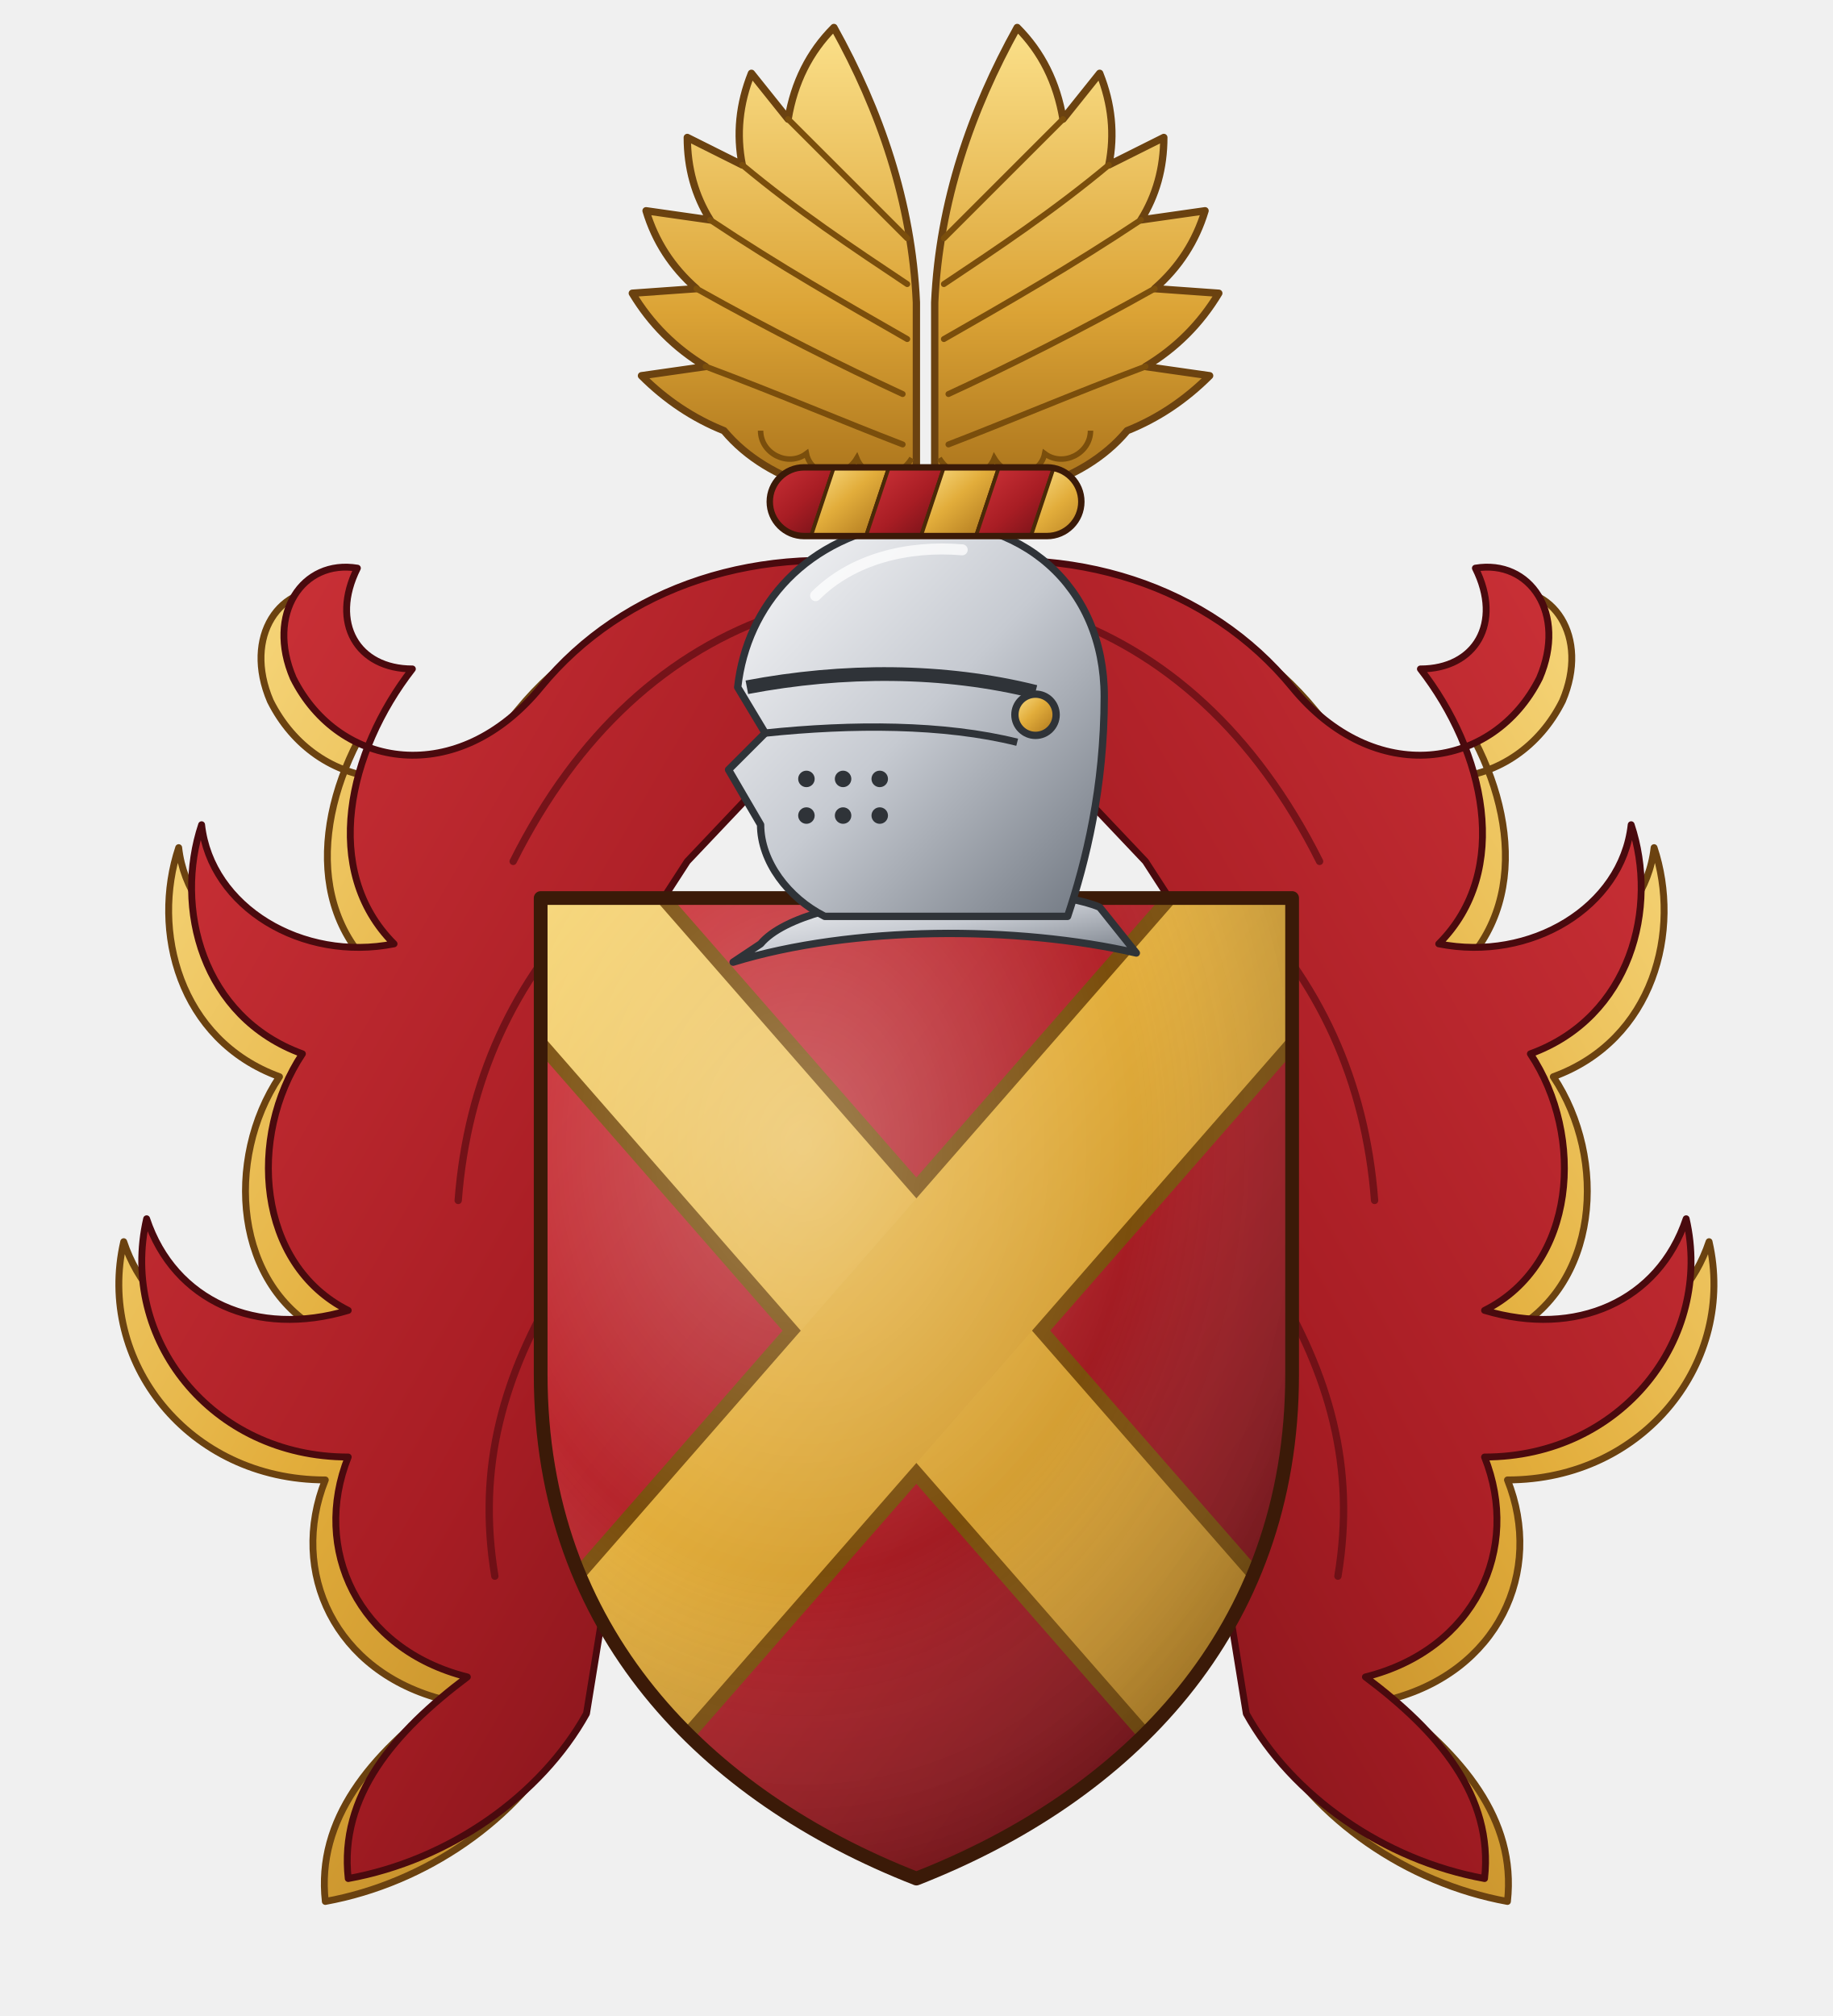
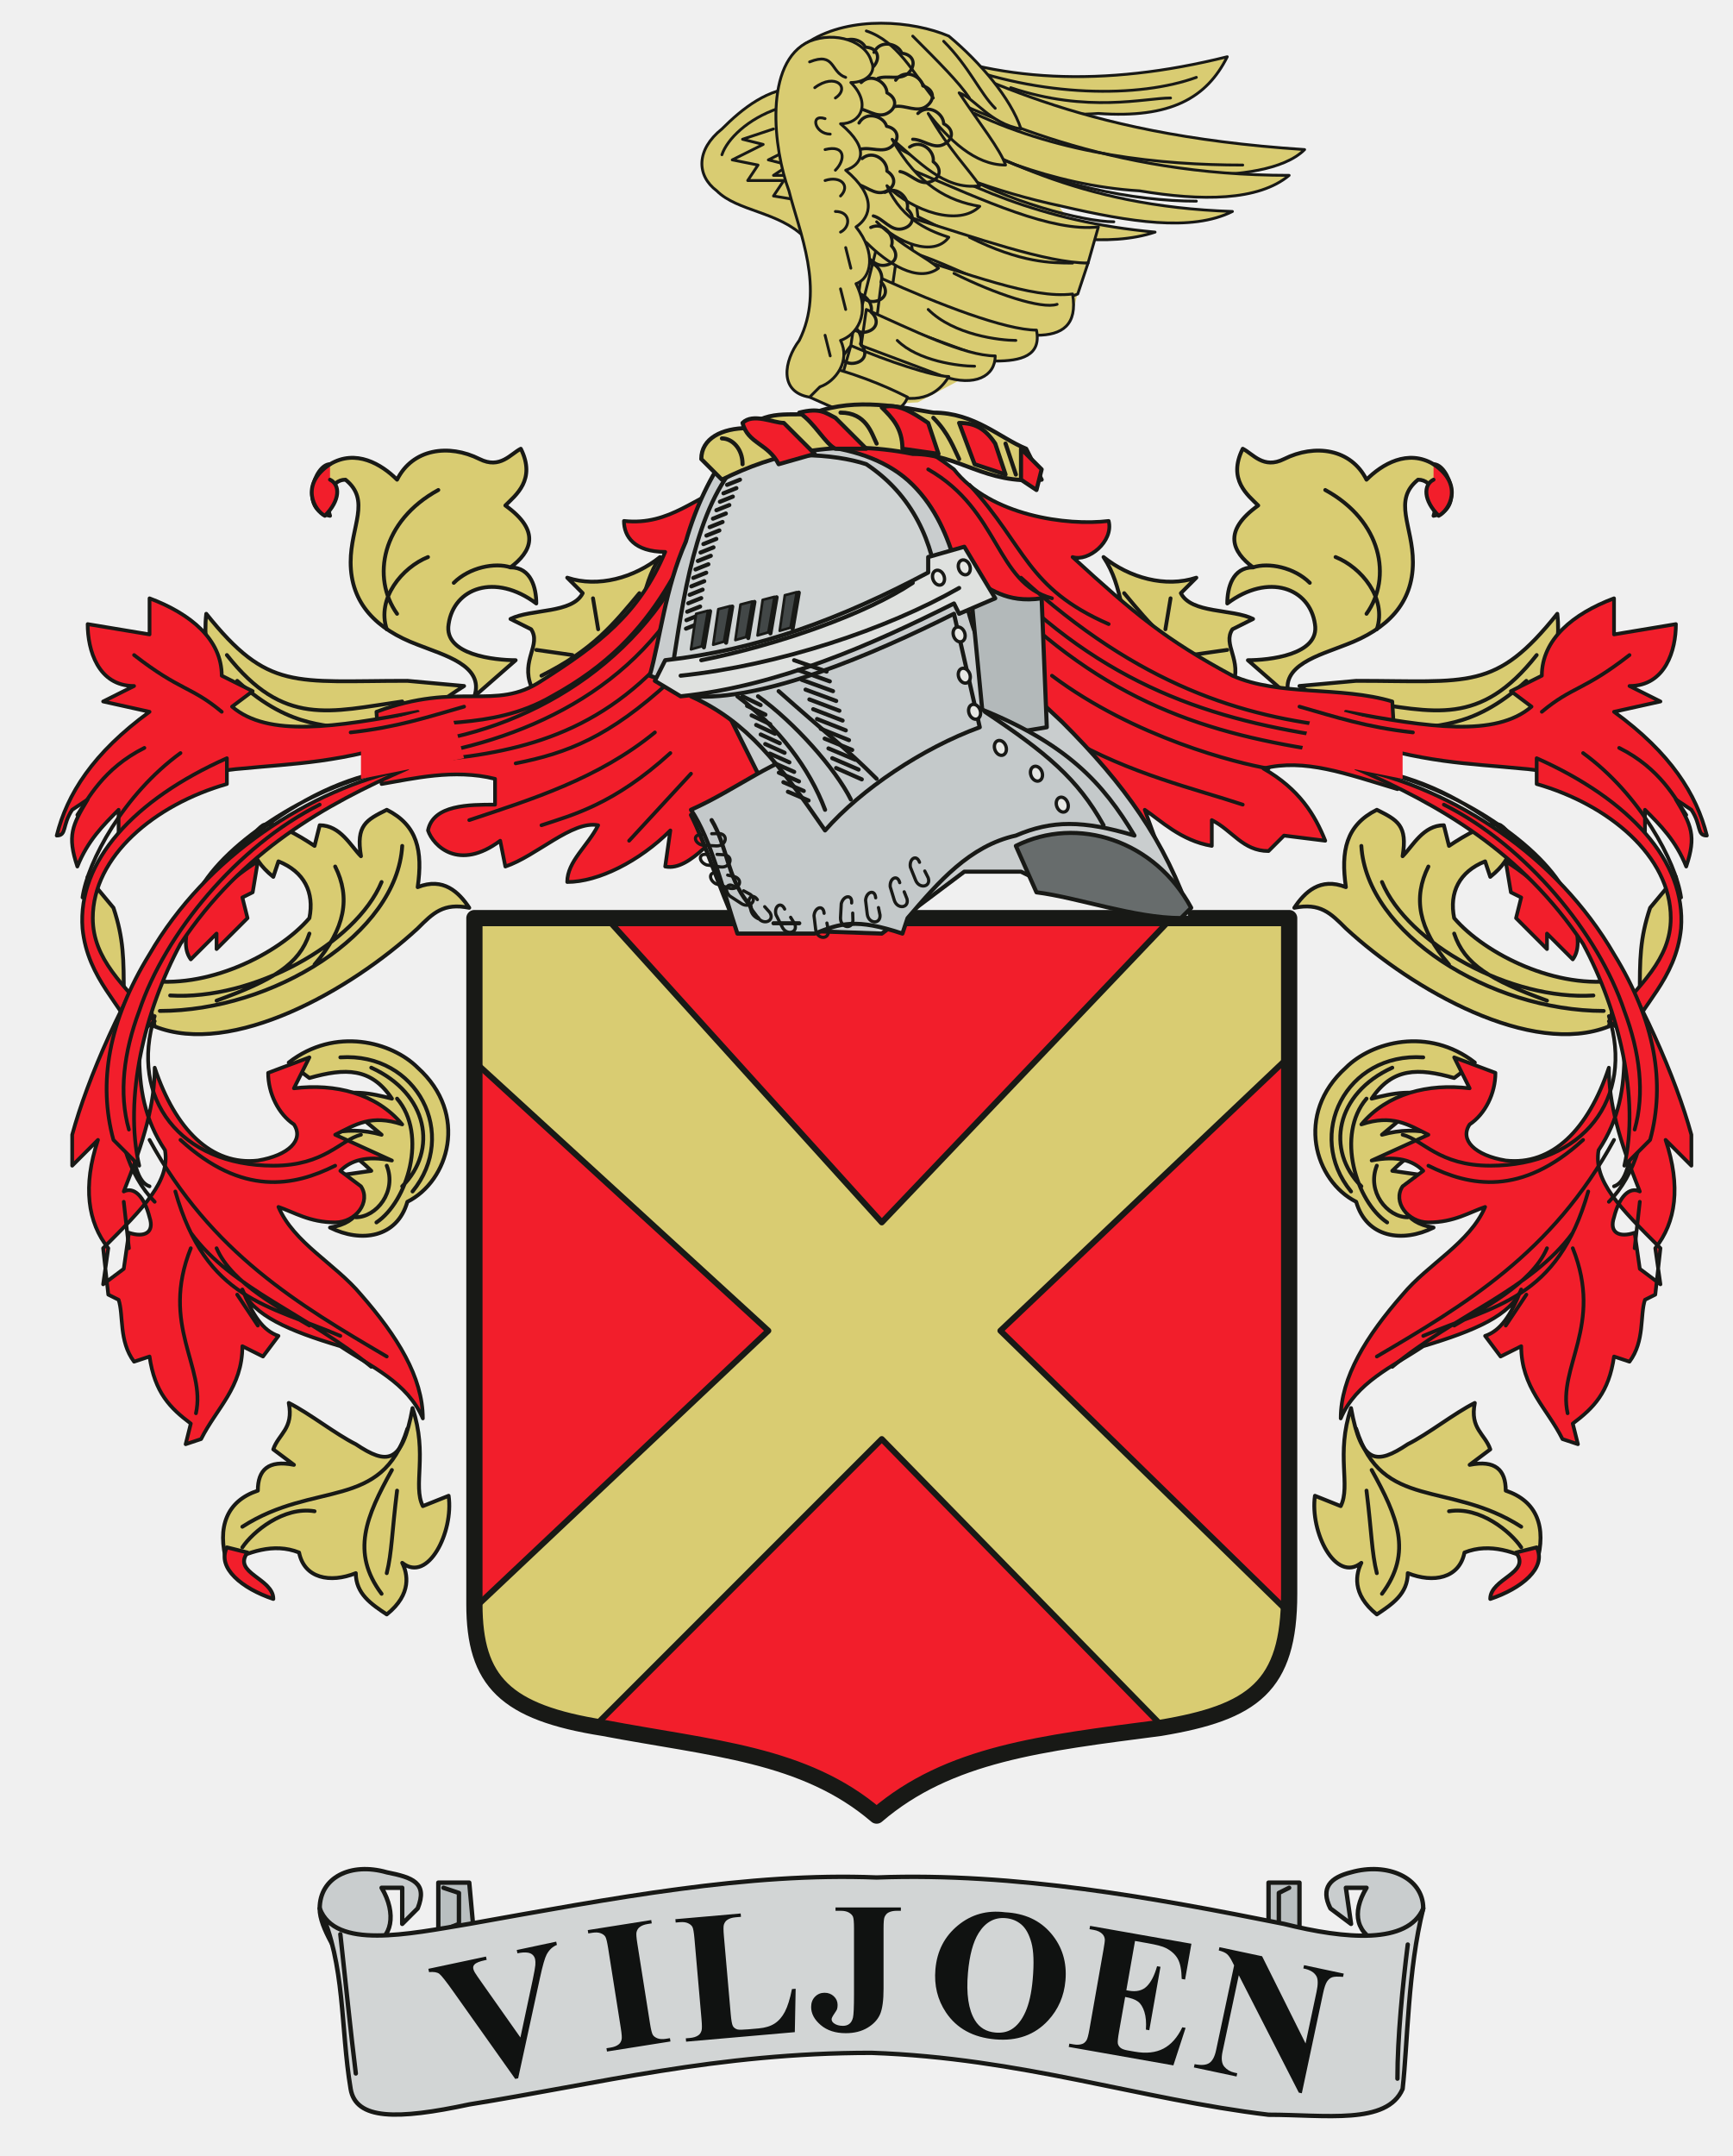
- <svg xmlns="http://www.w3.org/2000/svg" viewBox="0 0 400 440" role="img" aria-labelledby="t">
+ <svg xmlns="http://www.w3.org/2000/svg" width="1008" height="1254" viewBox="0 0 336 418" fill="none" stroke="#181916" stroke-width="0.72" stroke-linecap="round" stroke-linejoin="round">
  <defs>
-     <linearGradient id="gold" x1="0" y1="0" x2="1" y2="1">
-       <stop offset="0" stop-color="#fbe08a" />
-       <stop offset=".45" stop-color="#e2ad3b" />
-       <stop offset="1" stop-color="#a8711a" />
-     </linearGradient>
-     <linearGradient id="goldV" x1="0" y1="0" x2="0" y2="1">
-       <stop offset="0" stop-color="#fbe08a" />
-       <stop offset=".6" stop-color="#dca436" />
-       <stop offset="1" stop-color="#a8711a" />
-     </linearGradient>
-     <linearGradient id="red" x1="0" y1="0" x2="1" y2="1">
-       <stop offset="0" stop-color="#d0343a" />
-       <stop offset=".55" stop-color="#a81d24" />
-       <stop offset="1" stop-color="#6e1016" />
-     </linearGradient>
-     <linearGradient id="steel" x1="0" y1="0" x2="1" y2="1">
-       <stop offset="0" stop-color="#fbfbfc" />
-       <stop offset=".5" stop-color="#c6cad1" />
-       <stop offset="1" stop-color="#6f7680" />
-     </linearGradient>
-     <radialGradient id="sheen" cx=".35" cy=".25" r=".8">
-       <stop offset="0" stop-color="#fff" stop-opacity=".28" />
-       <stop offset=".55" stop-color="#fff" stop-opacity="0" />
-       <stop offset="1" stop-color="#000" stop-opacity=".22" />
-     </radialGradient>
-     <clipPath id="shieldClip">
-       <path d="M118,196 H282 V300 C282,356 246,392 200,410 C154,392 118,356 118,300 Z" />
+     <path id="shield-outline" d="M92 178 H250 V309 C250 327 243 332 225 335 C202 338 184 340 170 352 C156 340 138 339 117 335 C98 332 92 326 92 311 Z" />
+     <clipPath id="shield-clip">
+       <use href="#shield-outline" />
    </clipPath>
-     <g id="mantle">
-       <path fill="url(#gold)" stroke="#6b4210" stroke-width="1.5" stroke-linejoin="round" transform="translate(-5,5)" d="M198,124 C166,118 136,128 118,150 C100,172 74,168 64,148 C58,134 66,122 78,124            C72,136 78,146 90,146 C76,164 70,190 86,206 C66,210 46,198 44,180            C38,198 44,222 66,230 C54,248 56,276 76,286 C56,292 38,284 32,266            C26,292 46,318 76,318 C68,338 78,360 102,366 C86,378 74,392 76,410            C98,406 118,392 128,374 L140,300 L128,222 L150,188 L186,150 Z" />
-       <path fill="url(#red)" stroke="#4a0a0e" stroke-width="1.5" stroke-linejoin="round" d="M198,124 C166,118 136,128 118,150 C100,172 74,168 64,148 C58,134 66,122 78,124            C72,136 78,146 90,146 C76,164 70,190 86,206 C66,210 46,198 44,180            C38,198 44,222 66,230 C54,248 56,276 76,286 C56,292 38,284 32,266            C26,292 46,318 76,318 C68,338 78,360 102,366 C86,378 74,392 76,410            C98,406 118,392 128,374 L140,300 L128,222 L150,188 L186,150 Z" />
-       <g fill="none" stroke="#5a0c11" stroke-width="1.6" stroke-linecap="round" opacity=".7">
-         <path d="M170,134 C146,142 126,160 112,188" />
-         <path d="M130,196 C112,214 102,236 100,262" />
-         <path d="M122,280 C110,300 104,320 108,344" />
-       </g>
-     </g>
-     <g id="wing">
-       <path fill="url(#goldV)" stroke="#6b4210" stroke-width="1.6" stroke-linejoin="round" d="M200,108 C186,110 168,106 158,94 Q148,90 140,82 L154,80 Q144,74 138,64 L152,63            Q144,56 141,46 L155,48 Q150,40 150,30 L162,36 Q160,26 164,16 L172,26 Q174,14 182,6            C192,24 199,44 200,66 Z" />
-       <g fill="none" stroke="#7a4e0c" stroke-width="1.3" stroke-linecap="round">
-         <path d="M154,80 C170,86 184,92 197,97" />
-         <path d="M152,63 C168,72 184,80 197,86" />
-         <path d="M155,48 C170,58 184,66 198,74" />
-         <path d="M162,36 C174,46 186,54 198,62" />
-         <path d="M172,26 C182,36 190,44 198,52" />
-       </g>
-       <path fill="none" stroke="#7a4e0c" stroke-width="1.2" d="M199,100 C196,105 189,105 187,100 C184,105 177,104 176,99 C172,102 166,99 166,94" />
-     </g>
  </defs>
-   <use href="#mantle" />
-   <use href="#mantle" transform="translate(400,0) scale(-1,1)" />
-   <g>
-     <path d="M118,196 H282 V300 C282,356 246,392 200,410 C154,392 118,356 118,300 Z" fill="url(#red)" />
-     <g clip-path="url(#shieldClip)" stroke-linecap="butt">
-       <g stroke="#7a4e0c" stroke-width="44">
-         <path d="M100,176 L315,422" />
-         <path d="M300,176 L85,422" />
-       </g>
-       <g stroke="url(#gold)" stroke-width="38">
-         <path d="M100,176 L315,422" />
-         <path d="M300,176 L85,422" />
-       </g>
-     </g>
-     <path d="M118,196 H282 V300 C282,356 246,392 200,410 C154,392 118,356 118,300 Z" fill="url(#sheen)" />
-     <path d="M118,196 H282 V300 C282,356 246,392 200,410 C154,392 118,356 118,300 Z" fill="none" stroke="#3b1a08" stroke-width="3" stroke-linejoin="round" />
-   </g>
-   <g stroke="#2f3338" stroke-width="1.6" stroke-linejoin="round">
-     <path fill="url(#steel)" d="M166,206 C176,194 226,192 240,198 L248,208 C222,202 186,202 160,210 Z" />
-     <path fill="url(#steel)" d="M180,200 C172,196 166,188 166,180 L159,168 L167,160 L161,150 C163,132 176,117 198,114          C223,112 241,128 241,152 C241,172 237,188 233,200 Z" />
-     <path fill="none" stroke-width="3" d="M163,150 C184,146 206,146 226,151" />
-     <path fill="none" d="M167,160 C186,158 206,158 222,162" />
-     <g fill="#2f3338" stroke="none">
-       <circle cx="176" cy="170" r="1.8" />
-       <circle cx="184" cy="170" r="1.8" />
-       <circle cx="192" cy="170" r="1.8" />
-       <circle cx="176" cy="178" r="1.8" />
-       <circle cx="184" cy="178" r="1.8" />
-       <circle cx="192" cy="178" r="1.8" />
-     </g>
-     <circle cx="226" cy="156" r="4.5" fill="url(#gold)" />
-     <path fill="none" stroke="#fff" stroke-width="2.4" stroke-linecap="round" opacity=".75" d="M178,130 C186,122 198,119 210,120" />
-   </g>
-   <use href="#wing" />
-   <use href="#wing" transform="translate(404,0) scale(-1,1)" />
-   <g>
-     <clipPath id="torseClip">
-       <rect x="168" y="102" width="68" height="15" rx="7.5" />
-     </clipPath>
-     <g clip-path="url(#torseClip)" stroke="#4a2a08" stroke-width=".8">
-       <path fill="url(#gold)" d="M158,102 h12 l-5,15 h-12 z" />
-       <path fill="url(#red)" d="M170,102 h12 l-5,15 h-12 z" />
-       <path fill="url(#gold)" d="M182,102 h12 l-5,15 h-12 z" />
-       <path fill="url(#red)" d="M194,102 h12 l-5,15 h-12 z" />
-       <path fill="url(#gold)" d="M206,102 h12 l-5,15 h-12 z" />
-       <path fill="url(#red)" d="M218,102 h12 l-5,15 h-12 z" />
-       <path fill="url(#gold)" d="M230,102 h12 l-5,15 h-12 z" />
-       <path fill="url(#red)" d="M242,102 h12 l-5,15 h-12 z" />
-     </g>
-     <rect x="168" y="102" width="68" height="15" rx="7.5" fill="none" stroke="#3b1a08" stroke-width="1.4" />
+   <g id="mantling-gold" stroke-width="0.75">
+     <g id="gold-left">
+       <path d="M92 135 C94 129 86 127 81 125 C73 122 68 117 68 109 C68 102 72 97 67 93 C64 93 63 97 64 100 C58 99 61 90 64 90 C69 87 74 90 77 93 C80 87 87 86 93 89 C97 91 99 88 101 87 C104 93 100 96 98 98 C105 103 103 107 99 110 C103 110 104 114 104 117 C96 111 88 114 87 121 C86 127 96 128 100 128 Z" fill="#d9cc72" />
+       <path d="M64 90 C58 94 61 99 63 100 C66 97 66 94 64 93" fill="#f21e2b" />
+       <path d="M77 119 C72 112 74 101 85 95 M75 122 C73 116 78 110 83 108 M88 113 C91 110 96 109 99 110" fill="none" />
+       <path d="M103 133 C101 128 105 125 103 122 L99 120 C103 118 111 119 113 115 L110 112 C116 114 123 112 128 108 C124 114 125 120 121 127 L119 128 L120 132 L114 130 C111 135 106 133 103 133 Z" fill="#d9cc72" />
+       <path d="M105 131 C115 126 119 121 124 115 M111 127 L104 126 M116 122 L115 116" fill="none" />
+       <path d="M40 119 C52 134 57 132 79 132 L90 133 C82 138 78 143 73 145 L67 143 L67 145 C60 143 57 145 52 141 L49 143 L47 139 L43 142 C43 133 39 128 40 119 Z" fill="#d9cc72" />
+       <path d="M44 127 C55 141 64 138 78 136 M46 132 C57 142 64 140 70 142" fill="none" />
+       <path d="M17 170 C15 183 20 187 24 193 C24 186 24 182 22 176 Z" fill="#d9cc72" />
+       <path d="M28 190 C40 192 54 185 60 178 C61 173 59 169 54 167 L53 170 C48 166 48 162 51 160 C53 159 58 162 61 164 L62 160 C66 160 68 164 70 166 C69 160 71 159 75 157 C81 160 82 165 81 172 C86 170 89 173 91 176 C86 175 84 177 81 180 C68 192 45 205 30 199 Z" fill="#d9cc72" />
+       <path d="M31 196 C53 196 77 181 78 164 M33 193 C49 194 69 183 74 171 M42 194 C53 190 58 187 60 181 M61 187 C67 180 68 174 65 168" fill="none" />
+       <path d="M56 206 C65 199 76 202 81 207 C91 216 87 229 79 233 C77 240 70 241 64 238 C70 237 71 233 68 231 L65 228 L72 227 C69 224 66 222 63 222 L58 224 C60 220 67 218 74 220 L68 215 L62 213 C68 211 72 212 76 213 C72 207 67 207 60 209 Z" fill="#d9cc72" />
+       <path d="M66 205 C81 204 89 220 80 231 M72 207 C83 212 85 223 78 230 M77 213 C83 220 79 233 73 237 M75 226 C77 231 73 236 69 236" fill="none" />
+       <path d="M80 273 C78 284 75 284 69 280 C65 278 60 274 56 272 C57 277 54 278 53 281 L57 284 C52 283 50 285 50 289 C44 291 42 296 44 303 C48 301 53 299 58 301 C59 306 64 307 69 305 C69 309 72 311 75 313 C80 309 79 305 78 303 C83 307 88 297 87 290 L82 292 C80 288 83 282 80 273 Z" fill="#d9cc72" />
+       <path d="M44 300 C42 304 47 308 53 310 C53 306 45 305 48 301 Z" fill="#f21e2b" />
+       <path d="M79 277 C74 293 61 287 47 296 M76 285 C71 294 68 301 74 309 M77 289 C76 297 76 301 75 305 M61 293 C55 292 49 297 47 300" fill="none" />
+     </g>
+     <use href="#gold-left" transform="translate(342 0) scale(-1 1)" />
+   </g>
+   <g id="mantling-red">
+     <path d="M73 138 C89 132 96 138 105 132 C116 125 124 119 129 107 C123 107 121 104 121 101 C130 102 135 96 142 94 L143 88 C149 84 157 86 163 85 C173 82 181 88 185 91 C192 100 207 102 215 101 C216 105 211 109 208 108 C220 119 226 124 239 131 C248 135 260 133 270 136 L271 153 C261 150 253 147 245 149 C252 153 255 158 257 163 L249 162 L246 165 C241 165 239 161 235 159 L235 164 C229 163 225 159 222 157 L226 168 C218 168 213 163 209 160 C211 166 209 166 207 168 C201 165 200 159 196 157 L144 158 C139 161 134 169 129 168 L130 161 C124 167 116 171 110 171 C110 167 114 164 116 160 C111 159 104 166 98 168 L97 163 C89 169 84 164 83 161 C84 156 91 156 96 156 L96 151 C88 149 80 151 74 152 Z" fill="#f21e2b" />
+     <path d="M141 92 C132 107 129 123 107 135 C95 142 82 139 77 142 M136 102 C127 127 104 141 82 144 M135 111 C124 134 101 144 79 147 M135 120 C121 140 105 145 88 147 M130 132 C118 143 110 146 100 148 M127 142 C116 151 103 155 91 159 M130 146 C119 156 111 158 105 160 M134 150 L122 163 M180 91 C194 99 193 113 204 116 M188 94 C199 106 199 114 215 121 M198 112 C221 133 241 139 260 141 M199 117 C220 136 241 141 266 144 M201 122 C222 140 242 144 267 147 M204 131 C220 143 240 148 246 149 M207 143 C219 150 232 153 241 156 M209 149 L221 160" fill="none" />
+     <g id="red-left">
+       <path d="M81 143 C66 148 57 148 47 149 C33 150 27 158 23 164 L23 157 C20 160 17 163 15 168 C13 162 14 160 17 155 L14 157 C12 160 13 162 11 162 C13 154 18 146 29 138 L20 136 L26 133 C19 133 17 126 17 121 L29 123 L29 116 C37 119 43 124 43 131 L49 134 L45 137 C52 143 65 141 81 138 Z" fill="#f21e2b" />
+       <path d="M26 127 C35 134 37 133 43 138 M28 145 C20 149 17 155 15 158 M35 146 C24 154 17 167 16 174" fill="none" />
+       <path d="M44 147 C26 155 15 167 16 180 C17 190 24 195 26 201 L30 198 C24 191 18 186 18 178 C18 166 30 156 44 152 Z" fill="#f21e2b" />
+       <path d="M78 149 C59 151 42 166 32 181 C24 193 17 209 14 220 L14 226 L19 221 C16 230 17 237 21 242 L20 249 L24 246 L25 239 C28 240 30 239 29 236 C28 232 26 230 24 231 C28 221 30 214 30 207 C34 219 41 226 50 225 C56 224 59 221 57 218 C54 216 52 212 52 208 L60 205 L57 211 C65 210 73 212 78 218 C72 216 69 218 65 220 L76 225 C71 224 68 225 66 227 L70 230 C72 233 69 237 65 237 C60 237 57 235 54 234 C57 241 65 245 70 251 C77 259 82 267 82 275 C79 268 72 265 66 261 C56 258 49 255 47 250 C49 255 51 258 54 259 L51 263 L47 261 C47 269 42 273 39 279 L36 280 L37 276 C33 273 30 270 29 263 L26 264 C23 260 24 255 23 252 L21 251 L20 242 C28 234 33 229 32 223 C28 217 27 211 27 204 C28 191 37 175 50 167 L49 173 L47 174 L48 178 L42 184 L42 181 L37 186 C34 182 39 174 39 172 C45 162 63 151 78 149 Z" fill="#f21e2b" />
+       <path d="M69 153 C41 163 24 190 23 209 C22 219 25 228 30 233 M25 221 C26 223 26 229 29 230 M24 233 L25 242 M30 197 C25 213 35 226 53 226 C63 226 66 221 70 220 M35 221 C47 232 57 230 65 226 M29 221 C41 243 58 253 75 263 M34 231 C40 252 52 253 66 259 M37 239 C45 250 60 255 72 265 M37 242 C31 257 40 265 38 274 M46 251 L50 257 M42 242 C45 249 55 254 60 257" fill="none" />
+     </g>
+     <use href="#red-left" transform="translate(342 0) scale(-1 1)" />
+   </g>
+   <g id="mantling-stems">
+     <g id="left-stem">
+       <path d="M79 149 C60 153 40 166 29 185 C21 198 19 210 22 221 L27 226 C24 213 28 196 35 183 C47 165 63 156 79 149 Z" fill="#f21e2b" />
+       <path d="M62 156 C46 164 32 181 27 196 C24 204 23 212 25 219" fill="none" />
+     </g>
+     <use href="#left-stem" transform="translate(342 0) scale(-1 1)" />
+   </g>
+   <g id="mantling-joins" stroke="none">
+     <path d="M70 141 L87 136.5 L90 147 L70 151 Z" fill="#f21e2b" />
+     <path d="M272 141 L255 136.5 L252 147 L272 151 Z" fill="#f21e2b" />
+   </g>
+   <path d="M68 142 C77 141 83 139 90 137 M252 137 C259 139 265 141 274 142" fill="none" />
+   <g id="shield" stroke-width="1.15">
+     <use href="#shield-outline" fill="#f21e2b" />
+     <g clip-path="url(#shield-clip)">
+       <path d="M90 174 H114 L171 237 L231 174 H253 V202 L194 258 L280 342 L255 365 L171 279 L85 365 L60 342 L149 258 L90 204 Z" fill="#d9cc72" />
+     </g>
+     <use href="#shield-outline" fill="none" stroke-width="3.15" />
+   </g>
+   <g id="helmet" stroke-width="0.8">
+     <path d="M141 88 C151 85 168 85 177 94 C186 103 186 116 190 125 L206 140 C218 152 226 163 231 178 C216 177 206 173 198 169 L187 169 L171 181 L143 180 C139 171 137 164 134 158 L147 150 L140 136 L126 131 C128 124 129 114 133 105 C135 98 138 92 141 88 Z" fill="#c9cdce" />
+     <path d="M188 112 C192 114 195 117 202 116 L203 141 L191 143 Z" fill="#b3b9ba" />
+     <path d="M197 164 C209 158 224 163 231 176 L229 178 C220 178 209 174 201 173 Z" fill="#676c6c" />
+     <path d="M134 157 C143 153 150 147 159 145 L189 137 C207 144 214 152 220 162 C210 159 204 159 197 162 C188 164 182 171 176 178 L175 181 C166 178 163 179 158 181 L143 181 C140 172 138 163 134 157 Z" fill="#c4c9ca" />
+     <path d="M191 138 C203 146 209 151 214 160 M138 159 C141 164 141 170 145 175 M145 175 C146 175 145 177 147 178 M150 179 L155 179" fill="none" />
+     <path d="M142 91 C150 87 162 88 168 90 C177 96 181 105 182 115 C170 123 149 131 130 132 C132 120 134 101 142 91 Z" fill="#d0d4d4" />
+     <path d="M129 128 C147 126 163 120 180 111 L180 108 L187 106 L193 116 L186 119 L185 117 C169 125 151 133 132 135 L127 132 Z" fill="#dfe1df" />
+     <path d="M134 135 C148 136 169 127 185 119 L190 141 C179 145 167 153 160 161 C151 148 145 140 134 135 Z" fill="#c6cbcc" />
+     <path d="M143 135 C151 141 157 149 160 157 M147 135 C154 140 162 149 165 155 M151 134 C160 142 164 145 170 151" fill="none" />
+     <path d="M144 135 l3.5 1.7" fill="none" />
+     <path d="M144.88 136.85 l3.55 1.7" fill="none" />
+     <path d="M145.76 138.7 l3.6 1.7" fill="none" />
+     <path d="M146.64 140.55 l3.65 1.7" fill="none" />
+     <path d="M147.52 142.4 l3.7 1.7" fill="none" />
+     <path d="M148.4 144.25 l3.75 1.7" fill="none" />
+     <path d="M149.28 146.1 l3.8 1.7" fill="none" />
+     <path d="M150.16 147.95 l3.85 1.7" fill="none" />
+     <path d="M151.04 149.8 l3.9 1.7" fill="none" />
+     <path d="M151.92 151.65 l3.95 1.7" fill="none" />
+     <path d="M152.8 153.5 l4 1.7" fill="none" />
+     <path d="M154 128 l6.3 2.2" fill="none" />
+     <path d="M154.74 129.9 l6.18 2.2" fill="none" />
+     <path d="M155.48 131.8 l6.06 2.2" fill="none" />
+     <path d="M156.22 133.7 l5.94 2.2" fill="none" />
+     <path d="M156.96 135.6 l5.82 2.2" fill="none" />
+     <path d="M157.7 137.5 l5.7 2.2" fill="none" />
+     <path d="M158.44 139.4 l5.58 2.2" fill="none" />
+     <path d="M159.18 141.3 l5.46 2.2" fill="none" />
+     <path d="M159.92 143.2 l5.34 2.2" fill="none" />
+     <path d="M160.66 145.1 l5.22 2.2" fill="none" />
+     <path d="M161.4 147 l5.1 2.2" fill="none" />
+     <path d="M162.14 148.9 l4.98 2.2" fill="none" />
+     <path d="M141.00 94.00 l2.5 -1" fill="none" />
+     <path d="M140.30 95.64 l2.5 -1" fill="none" />
+     <path d="M139.61 97.28 l2.5 -1" fill="none" />
+     <path d="M138.93 98.92 l2.5 -1" fill="none" />
+     <path d="M138.26 100.56 l2.5 -1" fill="none" />
+     <path d="M137.62 102.20 l2.5 -1" fill="none" />
+     <path d="M137.00 103.84 l2.5 -1" fill="none" />
+     <path d="M136.41 105.48 l2.5 -1" fill="none" />
+     <path d="M135.86 107.12 l2.5 -1" fill="none" />
+     <path d="M135.34 108.76 l2.5 -1" fill="none" />
+     <path d="M134.87 110.40 l2.5 -1" fill="none" />
+     <path d="M134.45 112.04 l2.5 -1" fill="none" />
+     <path d="M134.07 113.68 l2.5 -1" fill="none" />
+     <path d="M133.75 115.32 l2.5 -1" fill="none" />
+     <path d="M133.48 116.96 l2.5 -1" fill="none" />
+     <path d="M133.27 118.60 l2.5 -1" fill="none" />
+     <path d="M133.12 120.24 l2.5 -1" fill="none" />
+     <path d="M133.03 121.88 l2.5 -1" fill="none" />
+     <path d="M135 119 l2.3 -.6 l-1.2 6.9 l-2.1 .6 Z" fill="#424747" stroke-width="0.5" />
+     <path d="M137.7 118.5 l-1.2 7" fill="none" />
+     <path d="M139.3 118.1 l2.3 -.6 l-1.2 6.9 l-2.1 .6 Z" fill="#424747" stroke-width="0.5" />
+     <path d="M142 117.6 l-1.2 7" fill="none" />
+     <path d="M143.6 117.2 l2.3 -.6 l-1.2 6.9 l-2.1 .6 Z" fill="#424747" stroke-width="0.5" />
+     <path d="M146.3 116.7 l-1.2 7" fill="none" />
+     <path d="M147.9 116.3 l2.3 -.6 l-1.2 6.9 l-2.1 .6 Z" fill="#424747" stroke-width="0.5" />
+     <path d="M150.6 115.8 l-1.2 7" fill="none" />
+     <path d="M152.2 115.4 l2.3 -.6 l-1.2 6.9 l-2.1 .6 Z" fill="#424747" stroke-width="0.5" />
+     <path d="M154.9 114.9 l-1.2 7" fill="none" />
+     <path d="M136 128 C151 125 168 119 177 113 M132 131 C151 129 172 122 186 114" fill="none" />
+     <ellipse cx="182" cy="112" rx="1.12" ry="1.48" fill="#e7e8e4" stroke-width="0.65" transform="rotate(-20 182 112)" />
+     <ellipse cx="187" cy="110" rx="1.12" ry="1.48" fill="#e7e8e4" stroke-width="0.65" transform="rotate(-20 187 110)" />
+     <ellipse cx="186" cy="123" rx="1.12" ry="1.48" fill="#e7e8e4" stroke-width="0.65" transform="rotate(-20 186 123)" />
+     <ellipse cx="187" cy="131" rx="1.12" ry="1.48" fill="#e7e8e4" stroke-width="0.65" transform="rotate(-20 187 131)" />
+     <ellipse cx="189" cy="138" rx="1.12" ry="1.48" fill="#e7e8e4" stroke-width="0.65" transform="rotate(-20 189 138)" />
+     <ellipse cx="194" cy="145" rx="1.12" ry="1.48" fill="#e7e8e4" stroke-width="0.65" transform="rotate(-20 194 145)" />
+     <ellipse cx="201" cy="150" rx="1.12" ry="1.48" fill="#e7e8e4" stroke-width="0.65" transform="rotate(-20 201 150)" />
+     <ellipse cx="206" cy="156" rx="1.12" ry="1.48" fill="#e7e8e4" stroke-width="0.65" transform="rotate(-20 206 156)" />
+     <path d="M-1.6 -1.1 C-3 -2.1 -3.7 -.5 -2.5 .7 L-.2 2.2 C1.4 3.2 3 1.5 1.5 .4 L.2 -.3" fill="none" transform="translate(138 162) rotate(-30)" stroke-width="0.62" />
+     <path d="M-1.6 -1.1 C-3 -2.1 -3.7 -.5 -2.5 .7 L-.2 2.2 C1.4 3.2 3 1.5 1.5 .4 L.2 -.3" fill="none" transform="translate(139 166) rotate(-25)" stroke-width="0.62" />
+     <path d="M-1.6 -1.1 C-3 -2.1 -3.7 -.5 -2.5 .7 L-.2 2.2 C1.4 3.2 3 1.5 1.5 .4 L.2 -.3" fill="none" transform="translate(141 170) rotate(-15)" stroke-width="0.62" />
+     <path d="M-1.6 -1.1 C-3 -2.1 -3.7 -.5 -2.5 .7 L-.2 2.2 C1.4 3.2 3 1.5 1.5 .4 L.2 -.3" fill="none" transform="translate(144 173) rotate(0)" stroke-width="0.62" />
+     <path d="M-1.6 -1.1 C-3 -2.1 -3.7 -.5 -2.5 .7 L-.2 2.2 C1.4 3.2 3 1.5 1.5 .4 L.2 -.3" fill="none" transform="translate(148 176) rotate(20)" stroke-width="0.62" />
+     <path d="M-1.6 -1.1 C-3 -2.1 -3.7 -.5 -2.5 .7 L-.2 2.2 C1.4 3.2 3 1.5 1.5 .4 L.2 -.3" fill="none" transform="translate(153 178) rotate(30)" stroke-width="0.62" />
+     <path d="M-1.6 -1.1 C-3 -2.1 -3.7 -.5 -2.5 .7 L-.2 2.2 C1.4 3.2 3 1.5 1.5 .4 L.2 -.3" fill="none" transform="translate(160 179) rotate(50)" stroke-width="0.62" />
+     <path d="M-1.6 -1.1 C-3 -2.1 -3.7 -.5 -2.5 .7 L-.2 2.2 C1.4 3.2 3 1.5 1.5 .4 L.2 -.3" fill="none" transform="translate(165 177) rotate(60)" stroke-width="0.62" />
+     <path d="M-1.6 -1.1 C-3 -2.1 -3.7 -.5 -2.5 .7 L-.2 2.2 C1.4 3.2 3 1.5 1.5 .4 L.2 -.3" fill="none" transform="translate(170 176) rotate(50)" stroke-width="0.62" />
+     <path d="M-1.6 -1.1 C-3 -2.1 -3.7 -.5 -2.5 .7 L-.2 2.2 C1.4 3.2 3 1.5 1.5 .4 L.2 -.3" fill="none" transform="translate(175 173) rotate(40)" stroke-width="0.62" />
+     <path d="M-1.6 -1.1 C-3 -2.1 -3.7 -.5 -2.5 .7 L-.2 2.2 C1.4 3.2 3 1.5 1.5 .4 L.2 -.3" fill="none" transform="translate(179 169) rotate(35)" stroke-width="0.62" />
+   </g>
+   <g id="wing" fill="#d9cc72" stroke-width="0.55">
+     <path d="M157 8 C168 2 181 5 186 11 L199 31 L211 48 L208 61 L195 69 L178 78 L161 79 L155 71 L160 51 L152 31 Z" fill="#d9cc72" stroke="none" />
+     <path d="M155 17 C149 17 144 21 140 25 C135 29 135 34 139 37 C143 41 151 41 156 46 C162 52 162 60 160 67 L166 64 L170 48 L160 22 Z" fill="#d9cc72" />
+     <path d="M151 21 C145 23 141 27 140 30 M150 25 L144 27 L148 28 L142 31 L147 32 L145 35 L152 35 L150 38 L156 39 M153 29 L149 31 L153 32 L150 34 L156 34 M156 41 L159 40 M158 44 L162 44 M159 48 L164 47 M161 51 L165 51 M162 55 L166 54 M161 59 L165 58" fill="none" />
+     <path d="M175 8 C193 16 214 17 238 11 C234 19 227 23 213 22 C199 23 186 19 175 16 Z" fill="#d9cc72" />
+     <path d="M184 12 C202 19 221 19 232 15 M196 17 C211 22 222 19 227 19" fill="none" />
+     <path d="M173 8 C190 14 207 26 253 29 C249 33 240 34 232 34 C221 34 199 29 185 21 Z" fill="#d9cc72" />
+     <path d="M175 15 C192 23 215 34 250 34 C244 39 233 39 221 37 C204 36 188 29 180 24 Z" fill="#d9cc72" />
+     <path d="M175 21 C192 30 209 40 239 41 C231 45 219 43 206 40 C192 37 183 33 174 29 Z" fill="#d9cc72" />
+     <path d="M173 28 C187 36 202 43 224 45 C215 48 203 46 193 43 C183 40 177 37 170 35 Z" fill="#d9cc72" />
+     <path d="M177 33 C191 39 204 45 213 44 L211 51 C201 53 188 47 178 42 Z" fill="#d9cc72" />
+     <path d="M176 42 C189 46 203 51 211 51 L209 57 C200 61 187 52 177 49 Z" fill="#d9cc72" />
+     <path d="M174 49 C188 53 200 58 208 57 C209 63 206 65 201 65 C189 64 181 59 173 56 Z" fill="#d9cc72" />
+     <path d="M171 54 C182 59 195 64 201 64 C202 69 198 70 193 70 C184 67 177 64 170 62 Z" fill="#d9cc72" />
+     <path d="M168 60 C177 64 187 69 193 69 C193 73 189 75 183 73 L167 67 Z" fill="#d9cc72" />
+     <path d="M165 67 C172 70 181 73 184 73 C181 78 176 78 171 76 L163 74 Z" fill="#d9cc72" />
+     <path d="M160 71 C168 73 174 76 176 77 C175 80 171 81 166 81 L157 77 Z" fill="#d9cc72" />
+     <path d="M189 22 C206 30 225 32 241 32 M188 28 C204 36 220 39 232 39 M185 33 C195 39 210 43 216 43 M188 46 C198 51 204 51 208 51 M185 53 C193 57 202 60 205 59 M180 60 C185 65 194 66 197 66 M174 66 C178 70 186 71 189 71" fill="none" />
+     <path d="M157 8 C165 3 177 4 184 7 C190 12 196 19 198 25 C192 24 189 19 186 18 C190 24 194 29 195 32 C189 32 184 27 180 22 C184 29 188 33 190 36 C183 37 178 31 173 27 C178 36 184 39 190 40 C186 44 177 41 172 36 C175 43 181 45 184 46 C181 50 174 47 170 43 C175 48 180 50 182 52 C178 55 172 51 168 47 L165 67 L159 75 C155 75 154 72 157 67 C162 55 156 46 153 35 C150 28 149 12 157 8 Z" fill="#d9cc72" />
+     <path d="M168 6 C174 8 177 14 181 19 M177 7 C182 12 186 16 188 19 M183 8 C188 13 190 18 193 21" fill="none" />
+     <path d="M-3 -2 C-1 -4 2 -2 2 0 C4 1 4 3 2 4 C0 5 -2 3 -4 3" fill="none" transform="translate(166 10) rotate(-25)" stroke-width="0.62" />
+     <path d="M-3 -2 C-1 -4 2 -2 2 0 C4 1 4 3 2 4 C0 5 -2 3 -4 3" fill="none" transform="translate(173 11) rotate(-20)" stroke-width="0.62" />
+     <path d="M-3 -2 C-1 -4 2 -2 2 0 C4 1 4 3 2 4 C0 5 -2 3 -4 3" fill="none" transform="translate(177 17) rotate(-10)" stroke-width="0.62" />
+     <path d="M-3 -2 C-1 -4 2 -2 2 0 C4 1 4 3 2 4 C0 5 -2 3 -4 3" fill="none" transform="translate(170 18) rotate(0)" stroke-width="0.62" />
+     <path d="M-3 -2 C-1 -4 2 -2 2 0 C4 1 4 3 2 4 C0 5 -2 3 -4 3" fill="none" transform="translate(181 24) rotate(0)" stroke-width="0.62" />
+     <path d="M-3 -2 C-1 -4 2 -2 2 0 C4 1 4 3 2 4 C0 5 -2 3 -4 3" fill="none" transform="translate(170 25) rotate(-15)" stroke-width="0.62" />
+     <path d="M-3 -2 C-1 -4 2 -2 2 0 C4 1 4 3 2 4 C0 5 -2 3 -4 3" fill="none" transform="translate(179 31) rotate(10)" stroke-width="0.62" />
+     <path d="M-3 -2 C-1 -4 2 -2 2 0 C4 1 4 3 2 4 C0 5 -2 3 -4 3" fill="none" transform="translate(170 33) rotate(5)" stroke-width="0.62" />
+     <path d="M-3 -2 C-1 -4 2 -2 2 0 C4 1 4 3 2 4 C0 5 -2 3 -4 3" fill="none" transform="translate(174 40) rotate(15)" stroke-width="0.62" />
+     <path d="M-3 -2 C-1 -4 2 -2 2 0 C4 1 4 3 2 4 C0 5 -2 3 -4 3" fill="none" transform="translate(171 47) rotate(20)" stroke-width="0.62" />
+     <path d="M-3 -2 C-1 -4 2 -2 2 0 C4 1 4 3 2 4 C0 5 -2 3 -4 3" fill="none" transform="translate(169 54) rotate(20)" stroke-width="0.62" />
+     <path d="M-3 -2 C-1 -4 2 -2 2 0 C4 1 4 3 2 4 C0 5 -2 3 -4 3" fill="none" transform="translate(167 60) rotate(15)" stroke-width="0.62" />
+     <path d="M-3 -2 C-1 -4 2 -2 2 0 C4 1 4 3 2 4 C0 5 -2 3 -4 3" fill="none" transform="translate(165 66) rotate(20)" stroke-width="0.62" />
+     <path d="M157 8 C162 6 168 8 169 12 C170 14 168 16 165 16 C169 20 167 24 163 24 C169 29 167 32 164 33 C170 38 169 42 166 44 C170 49 169 54 166 55 C169 61 166 65 163 66 C165 70 162 74 159 75 L157 77 C151 76 152 70 155 66 C160 56 155 45 153 37 C150 29 148 12 157 8 Z" fill="#d9cc72" />
+     <path d="M157 12 C162 10 161 14 164 15 M158 17 C162 14 165 17 162 19 M160 23 C157 22 158 26 161 26 M160 29 C164 28 164 31 162 33 M160 35 C163 34 165 36 163 38 M162 41 C165 41 165 44 163 45 M164 48 L165 52 M163 56 L164 60 M160 65 L161 69" fill="none" />
+   </g>
+   <g id="torse" stroke-width="0.8">
+     <path d="M136 89 C136 85 140 83 145 83 C149 79 155 81 158 80 C166 77 175 79 181 80 C189 80 194 85 199 87 L202 93 C191 94 186 88 177 88 C162 85 150 88 140 93 Z" fill="#d9cc72" />
+     <path d="M144 82 C146 80 150 82 152 82 L158 88 L151 90 C149 86 145 86 144 82 Z" fill="#f21e2b" />
+     <path d="M155 80 C159 79 160 80 162 81 L168 87 L162 87 C160 86 158 82 155 80 Z" fill="#f21e2b" />
+     <path d="M171 79 C174 78 177 80 180 82 L182 88 L175 87 C175 83 173 81 171 79 Z" fill="#f21e2b" />
+     <path d="M186 82 C189 82 191 83 193 86 L195 92 L189 90 Z" fill="#f21e2b" />
+     <path d="M198 87 L202 91 L201 95 L198 93 Z" fill="#f21e2b" />
+     <path d="M140 85 C142 85 144 87 144 90 M163 80 C168 80 169 84 170 86 M181 81 C184 84 185 87 186 89 M195 86 L197 92" fill="none" />
+   </g>
+   <g id="name-scroll" stroke-width="0.85">
+     <path d="M67 382 C66 379 62 374 62 370 C62 364 68 361 75 363 C80 364 83 365 81 370 L78 373 L78 366 L74 366 C77 371 76 376 72 377 L68 381 Z" fill="#c9cdce" />
+     <path d="M75 378 L85 377 L85 365 L91 365 L92 376 Z" fill="#b9bfc0" />
+     <path d="M86 366 L89 367 L89 373 L84 375" fill="none" />
+     <path d="M270 382 C270 378 275 374 276 370 C276 364 269 361 262 363 C258 364 256 366 258 370 L262 373 L261 366 L265 366 C262 371 263 375 268 377 Z" fill="#c9cdce" />
+     <path d="M262 378 L252 377 L252 365 L246 365 L246 376 Z" fill="#b9bfc0" />
+     <path d="M250 366 L248 367 L248 373 L253 375" fill="none" />
+     <path d="M62 370 C65 378 79 375 91 373 C119 368 145 363 170 364 C197 363 224 368 249 373 C261 376 273 377 276 370 C273 382 273 396 272 405 C269 412 257 410 246 410 C221 407 198 399 169 398 C139 398 116 404 91 408 C77 411 69 411 68 405 C66 393 67 381 62 370 Z" fill="#d2d5d5" />
+     <path d="M66 375 C67 384 68 394 69 402 M273 377 C272 385 271 395 271 403" fill="none" />
+     <g id="viljoen-lettering" stroke="none" fill="#101211">
+       <g aria-label="V" transform="translate(98 391) rotate(-12)">
+         <path transform="translate(-12.955 -20.435)" d="M25.629 8.244 L25.629 8.895 C24.762 9.035 23.988 9.498 23.309 10.283 C22.816 10.869 22.084 12.246 21.111 14.414 L12.902 32.625 L12.322 32.625 L4.148 13.676 C3.164 11.391 2.505 10.049 2.171 9.65 C1.837 9.252 1.207 9 0.281 8.895 L0.281 8.244 L11.707 8.244 L11.707 8.895 L11.32 8.895 C10.289 8.895 9.586 9.023 9.211 9.281 C8.941 9.457 8.807 9.715 8.807 10.055 C8.807 10.266 8.854 10.515 8.947 10.802 C9.041 11.089 9.357 11.859 9.896 13.113 L14.977 24.979 L19.688 14.414 C20.25 13.137 20.596 12.281 20.725 11.848 C20.854 11.414 20.918 11.045 20.918 10.74 C20.918 10.389 20.824 10.078 20.637 9.809 C20.449 9.539 20.174 9.334 19.811 9.193 C19.307 8.994 18.639 8.895 17.807 8.895 L17.807 8.244 Z" />
+       </g>
+       <g aria-label="I" transform="translate(122 385) rotate(-9)">
+         <path transform="translate(-6.952 -20.162)" d="M13.184 31.43 L13.184 32.08 L0.721 32.08 L0.721 31.43 L1.512 31.43 C2.203 31.43 2.76 31.307 3.182 31.061 C3.486 30.896 3.721 30.615 3.885 30.217 C4.014 29.936 4.078 29.197 4.078 28.002 L4.078 12.322 C4.078 11.104 4.014 10.342 3.885 10.037 C3.756 9.732 3.495 9.466 3.103 9.237 C2.71 9.009 2.18 8.895 1.512 8.895 L0.721 8.895 L0.721 8.244 L13.184 8.244 L13.184 8.895 L12.393 8.895 C11.701 8.895 11.145 9.018 10.723 9.264 C10.418 9.428 10.178 9.709 10.002 10.107 C9.873 10.389 9.809 11.127 9.809 12.322 L9.809 28.002 C9.809 29.221 9.876 29.982 10.011 30.287 C10.146 30.592 10.409 30.858 10.802 31.087 C11.194 31.315 11.725 31.43 12.393 31.43 Z" />
+       </g>
+       <g aria-label="L" transform="translate(143 383) rotate(-5)">
+         <path transform="translate(-11.698 -20.162)" d="M22.729 23.713 L21.832 32.08 L0.668 32.08 L0.668 31.43 L1.459 31.43 C2.15 31.43 2.707 31.307 3.129 31.061 C3.434 30.896 3.668 30.615 3.832 30.217 C3.961 29.936 4.025 29.197 4.025 28.002 L4.025 12.322 C4.025 11.104 3.961 10.342 3.832 10.037 C3.703 9.732 3.442 9.466 3.05 9.237 C2.657 9.009 2.127 8.895 1.459 8.895 L0.668 8.895 L0.668 8.244 L13.377 8.244 L13.377 8.895 L12.34 8.895 C11.648 8.895 11.092 9.018 10.67 9.264 C10.365 9.428 10.125 9.709 9.949 10.107 C9.82 10.389 9.756 11.127 9.756 12.322 L9.756 27.51 C9.756 28.729 9.826 29.505 9.967 29.839 C10.107 30.173 10.383 30.422 10.793 30.586 C11.086 30.691 11.795 30.744 12.92 30.744 L14.906 30.744 C16.172 30.744 17.227 30.521 18.07 30.076 C18.914 29.631 19.644 28.928 20.259 27.967 C20.874 27.006 21.457 25.588 22.008 23.713 Z" />
+       </g>
+       <g aria-label="J" transform="translate(166 382) rotate(0)">
+         <path transform="translate(-9.088 -20.435)" d="M5.115 8.895 L5.115 8.244 L17.789 8.244 L17.789 8.895 L17.016 8.895 C16.313 8.895 15.75 9.018 15.328 9.264 C15.035 9.428 14.801 9.709 14.625 10.107 C14.496 10.389 14.432 11.127 14.432 12.322 L14.432 23.994 C14.432 26.279 14.203 27.94 13.746 28.978 C13.289 30.015 12.478 30.882 11.312 31.579 C10.146 32.276 8.742 32.625 7.102 32.625 C5.098 32.625 3.478 32.098 2.241 31.043 C1.005 29.988 0.387 28.822 0.387 27.545 C0.387 26.725 0.639 26.06 1.143 25.55 C1.646 25.04 2.262 24.785 2.988 24.785 C3.703 24.785 4.304 25.014 4.79 25.471 C5.276 25.928 5.52 26.49 5.52 27.158 C5.52 27.486 5.479 27.773 5.396 28.02 C5.35 28.137 5.165 28.433 4.843 28.907 C4.521 29.382 4.359 29.719 4.359 29.918 C4.359 30.223 4.512 30.486 4.816 30.709 C5.262 31.037 5.842 31.201 6.557 31.201 C7.061 31.201 7.477 31.072 7.805 30.814 C8.133 30.557 8.364 30.155 8.499 29.61 C8.634 29.065 8.701 27.551 8.701 25.066 L8.701 12.322 C8.701 11.104 8.634 10.342 8.499 10.037 C8.364 9.732 8.101 9.466 7.708 9.237 C7.315 9.009 6.785 8.895 6.117 8.895 Z" />
+       </g>
+       <g aria-label="O" transform="translate(194 383) rotate(5)">
+         <path transform="translate(-14.063 -20.197)" d="M13.904 7.91 C17.701 7.77 20.786 8.877 23.159 11.232 C25.532 13.588 26.719 16.535 26.719 20.074 C26.719 23.098 25.834 25.758 24.064 28.055 C21.721 31.102 18.41 32.625 14.133 32.625 C9.844 32.625 6.527 31.172 4.184 28.266 C2.332 25.969 1.406 23.244 1.406 20.092 C1.406 16.553 2.61 13.603 5.019 11.241 C7.427 8.88 10.389 7.77 13.904 7.91 Z M14.115 9.035 C11.936 9.035 10.277 10.148 9.141 12.375 C8.215 14.203 7.752 16.828 7.752 20.25 C7.752 24.316 8.467 27.322 9.896 29.268 C10.893 30.627 12.287 31.307 14.08 31.307 C15.287 31.307 16.295 31.014 17.104 30.428 C18.135 29.678 18.938 28.479 19.512 26.833 C20.086 25.187 20.373 23.039 20.373 20.391 C20.373 17.238 20.08 14.88 19.494 13.315 C18.908 11.751 18.161 10.646 17.253 10.002 C16.345 9.357 15.299 9.035 14.115 9.035 Z" />
+       </g>
+       <g aria-label="E" transform="translate(220 387) rotate(10)">
+         <path transform="translate(-11.558 -20.162)" d="M9.809 9.615 L9.809 19.318 L10.283 19.318 C11.795 19.318 12.891 18.844 13.57 17.895 C14.25 16.945 14.684 15.545 14.871 13.693 L15.539 13.693 L15.539 26.174 L14.871 26.174 C14.73 24.814 14.435 23.701 13.983 22.834 C13.532 21.967 13.008 21.384 12.41 21.085 C11.813 20.786 10.945 20.637 9.809 20.637 L9.809 27.352 C9.809 28.664 9.864 29.467 9.976 29.76 C10.087 30.053 10.295 30.293 10.6 30.48 C10.904 30.668 11.396 30.762 12.076 30.762 L13.5 30.762 C15.727 30.762 17.511 30.246 18.853 29.215 C20.194 28.184 21.158 26.613 21.744 24.504 L22.395 24.504 L21.322 32.08 L0.721 32.08 L0.721 31.43 L1.512 31.43 C2.203 31.43 2.76 31.307 3.182 31.061 C3.486 30.896 3.721 30.615 3.885 30.217 C4.014 29.936 4.078 29.197 4.078 28.002 L4.078 12.322 C4.078 11.244 4.049 10.582 3.99 10.336 C3.873 9.926 3.656 9.609 3.34 9.387 C2.895 9.059 2.285 8.895 1.512 8.895 L0.721 8.895 L0.721 8.244 L20.672 8.244 L20.672 15.293 L20.004 15.293 C19.664 13.57 19.187 12.334 18.571 11.584 C17.956 10.834 17.086 10.283 15.961 9.932 C15.305 9.721 14.074 9.615 12.27 9.615 Z" />
+       </g>
+       <g aria-label="N" transform="translate(246 392) rotate(12)">
+         <path transform="translate(-12.832 -20.435)" d="M8.965 8.244 L20.725 23.027 L20.725 12.779 C20.725 11.35 20.52 10.383 20.109 9.879 C19.547 9.199 18.604 8.871 17.279 8.895 L17.279 8.244 L25.154 8.244 L25.154 8.895 C24.146 9.023 23.47 9.19 23.124 9.396 C22.778 9.601 22.509 9.935 22.315 10.397 C22.122 10.86 22.025 11.654 22.025 12.779 L22.025 32.625 L21.428 32.625 L5.309 12.779 L5.309 27.932 C5.309 29.303 5.622 30.229 6.249 30.709 C6.876 31.189 7.594 31.43 8.402 31.43 L8.965 31.43 L8.965 32.08 L0.51 32.08 L0.51 31.43 C1.822 31.418 2.736 31.148 3.252 30.621 C3.768 30.094 4.025 29.197 4.025 27.932 L4.025 11.109 L3.516 10.477 C3.012 9.844 2.566 9.428 2.18 9.229 C1.793 9.029 1.236 8.918 0.51 8.895 L0.51 8.244 Z" />
+       </g>
+     </g>
  </g>
</svg>
